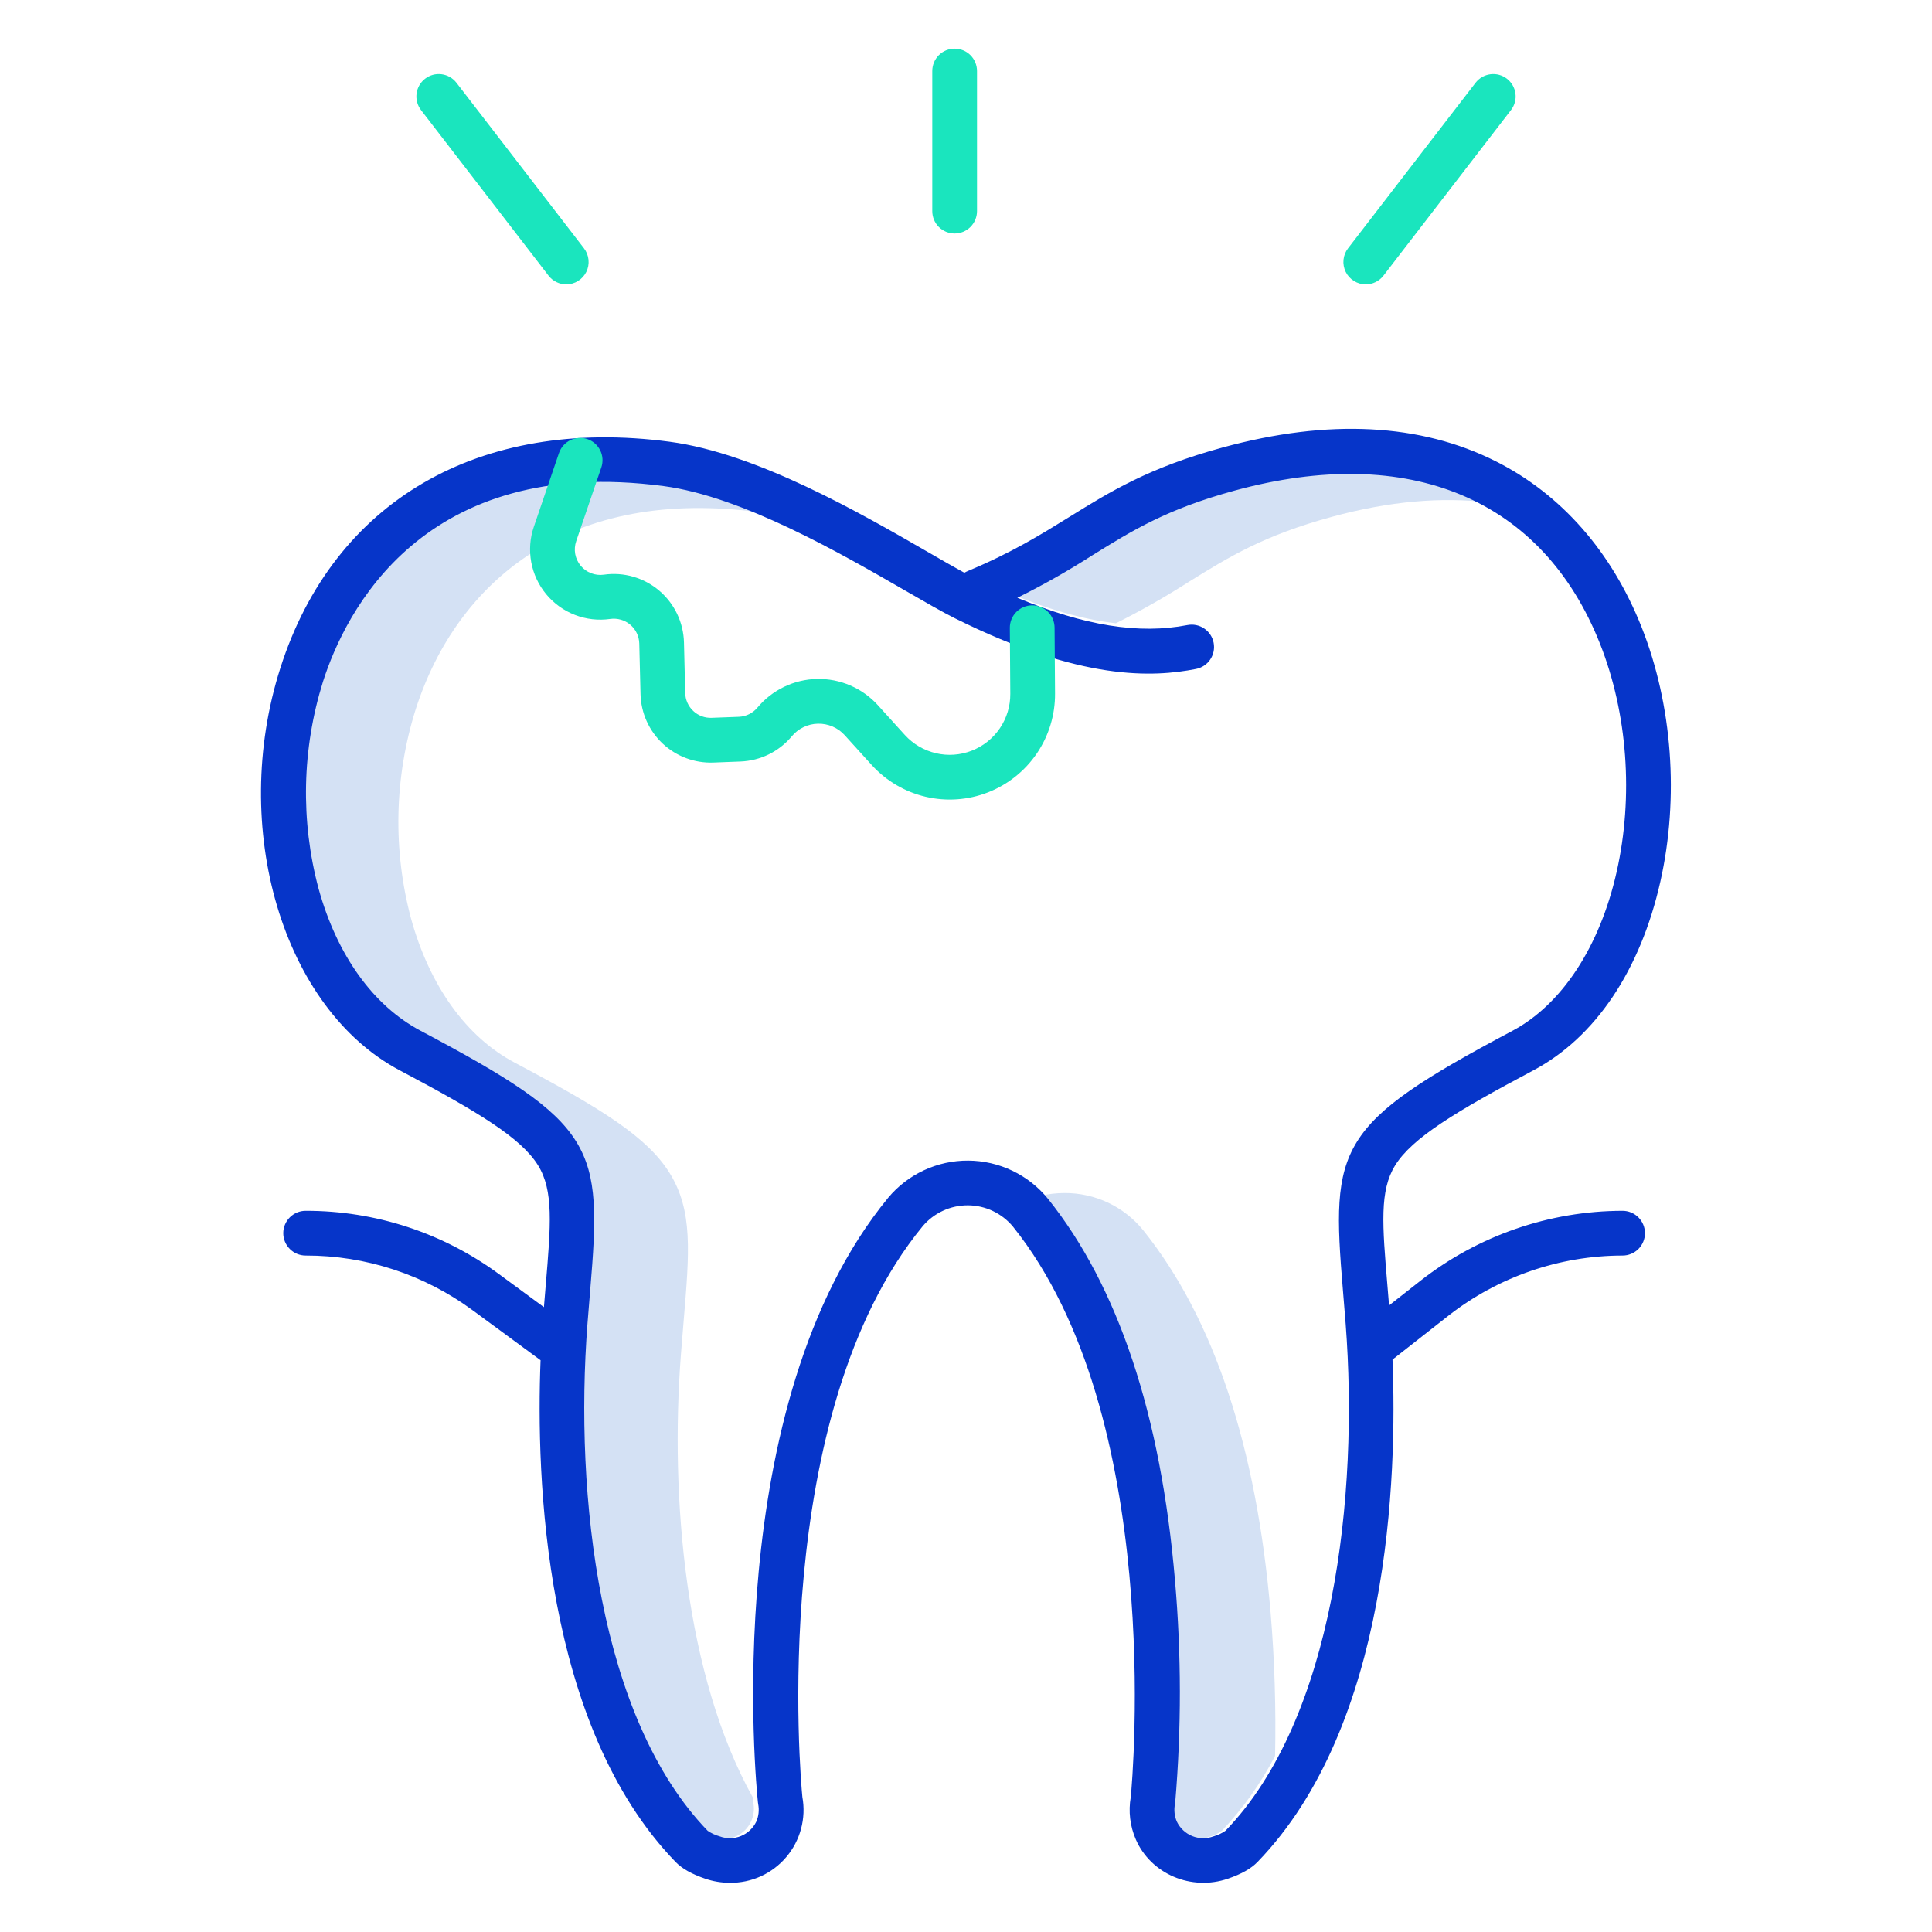
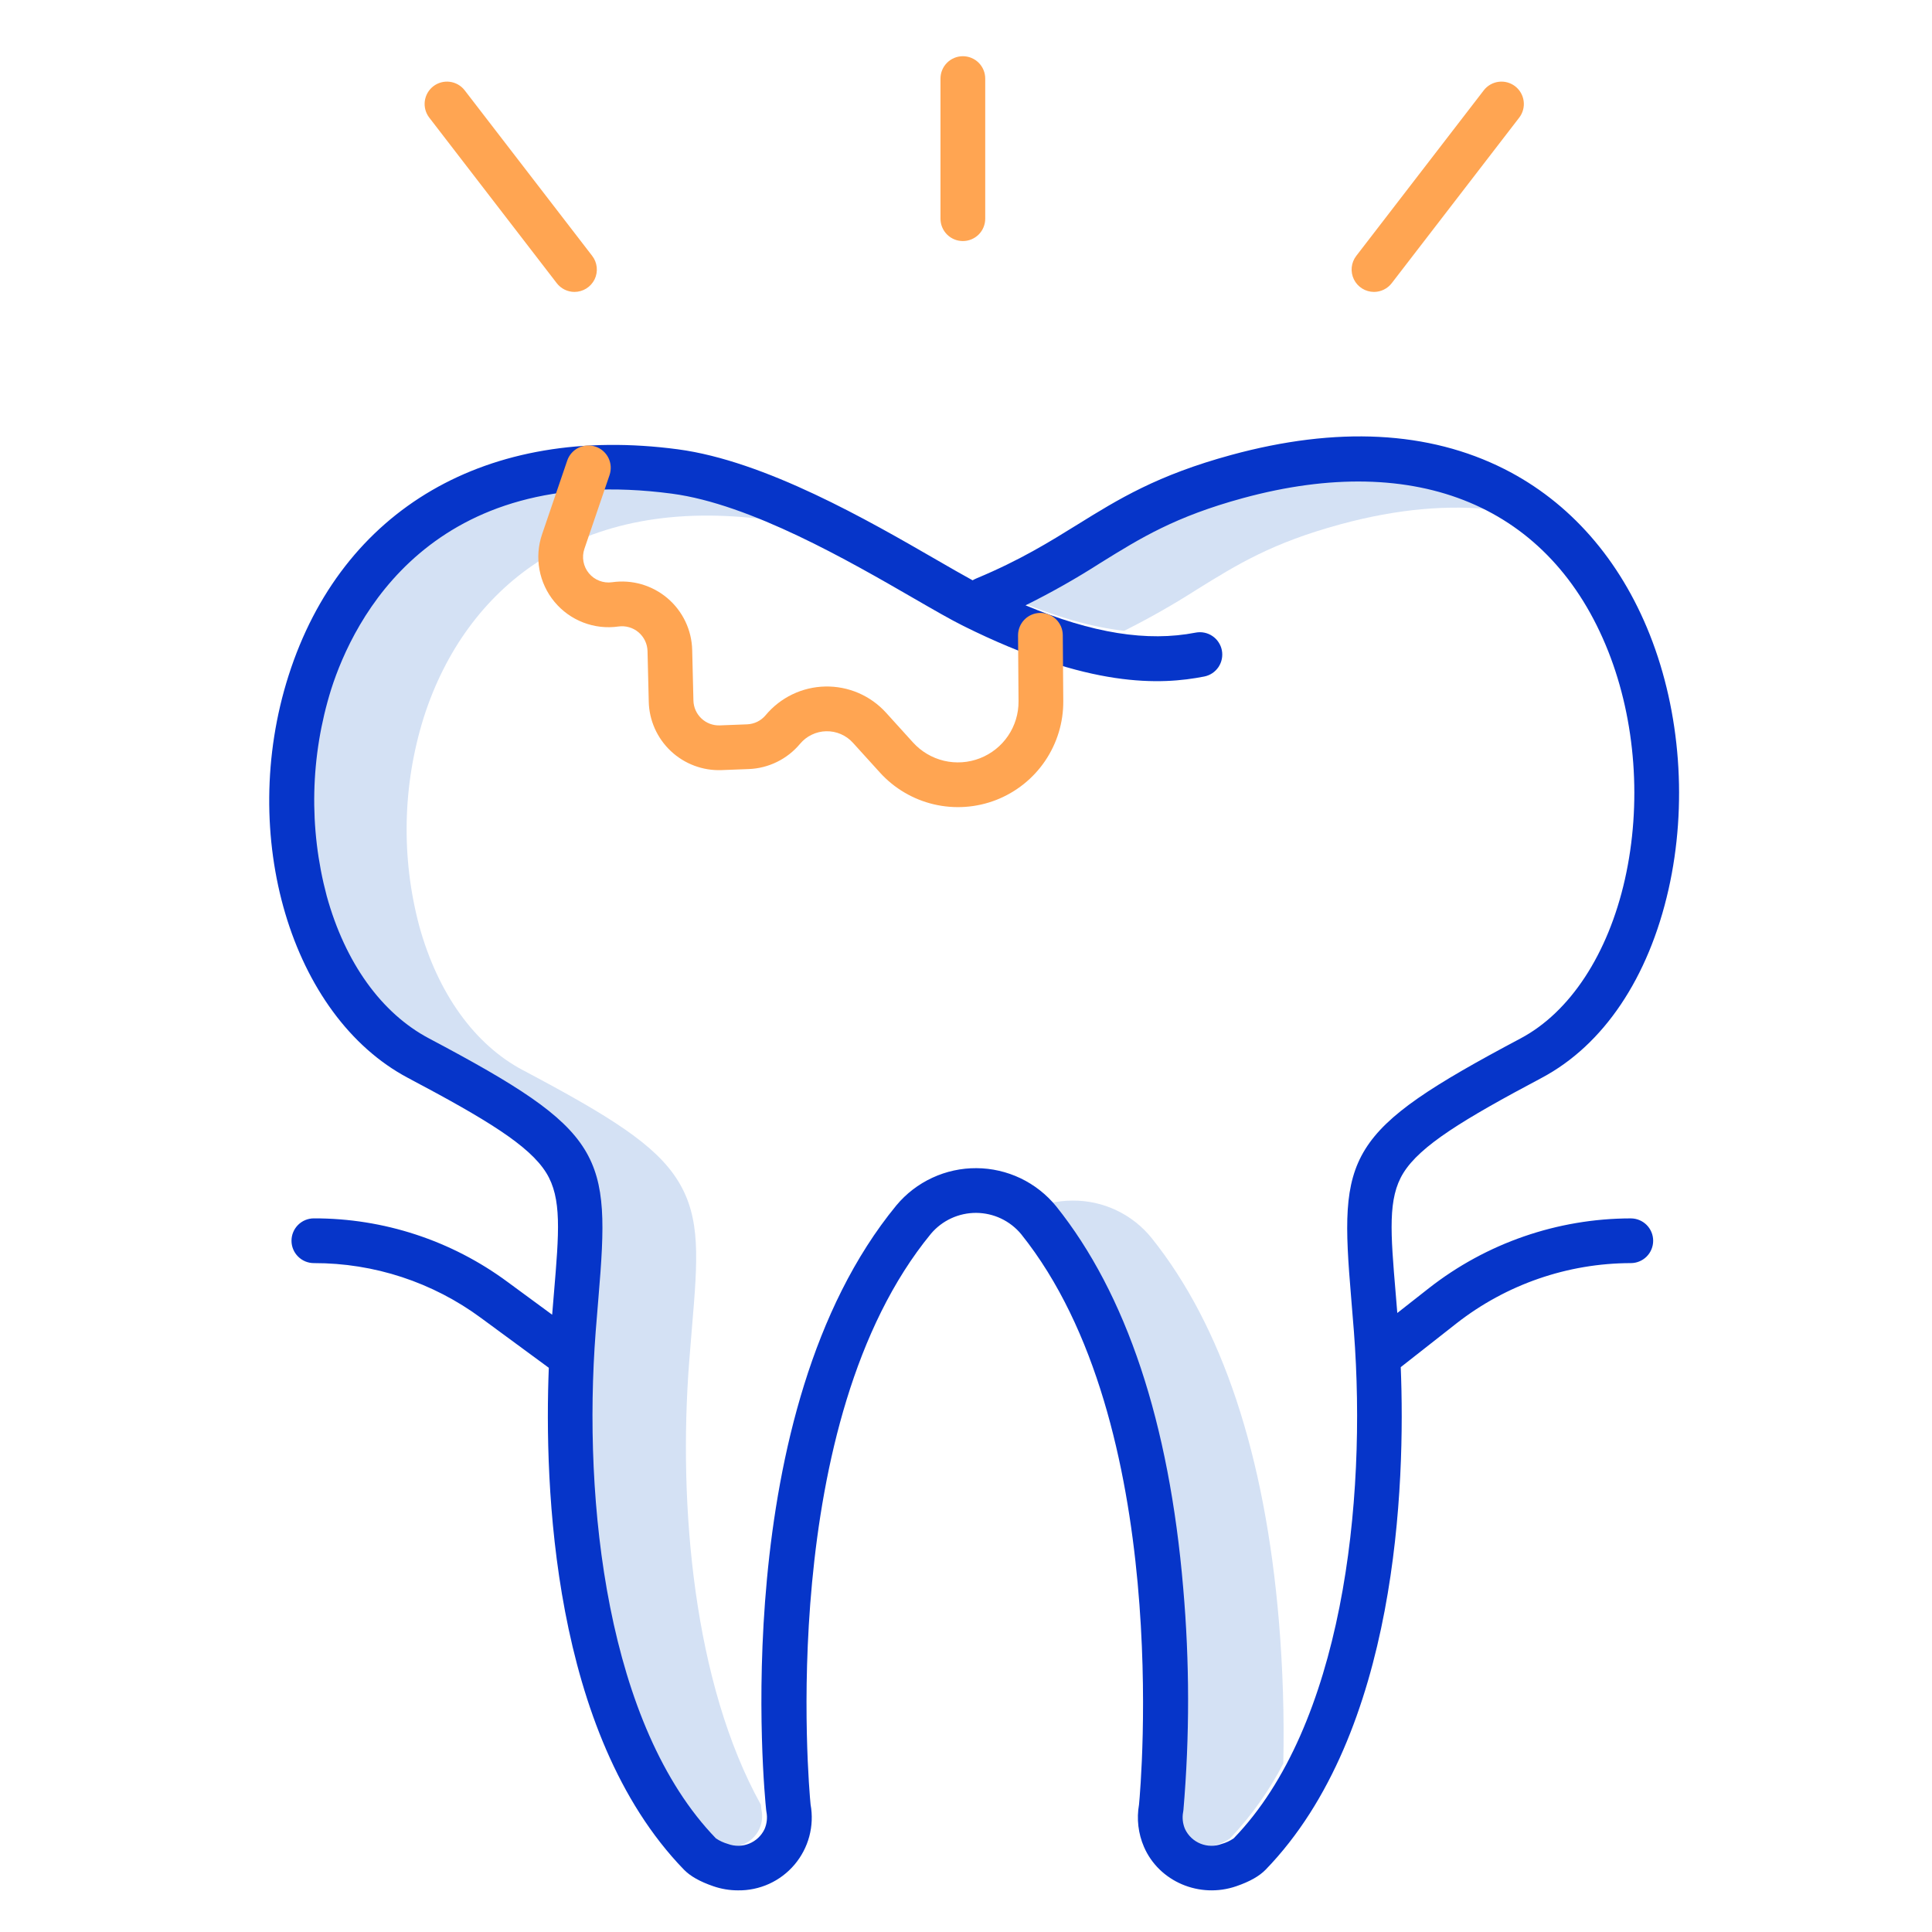
<svg xmlns="http://www.w3.org/2000/svg" width="83" height="83" viewBox="0 0 83 83" fill="none">
-   <path d="M51.075 24.994C52.8 23.924 54.291 23 57.221 22.202C59.669 21.534 61.928 21.338 63.95 21.587C61.048 19.851 57.236 19.523 52.807 20.73C49.876 21.529 48.386 22.453 46.661 23.523C45.565 24.227 44.428 24.866 43.257 25.436C44.988 26.173 46.531 26.615 47.94 26.776C49.015 26.237 50.062 25.643 51.075 24.994Z" fill="#D4E1F4" />
-   <path d="M54.587 69.29C53.983 62.161 52.144 56.635 49.122 52.864C48.714 52.358 48.197 51.949 47.609 51.67C47.021 51.392 46.378 51.249 45.727 51.253C45.379 51.254 45.032 51.294 44.694 51.376C44.698 51.382 44.703 51.387 44.708 51.393C47.73 55.163 49.568 60.69 50.173 67.819C50.449 70.995 50.452 74.19 50.182 77.367C50.179 77.391 50.176 77.415 50.171 77.439C50.124 77.671 50.14 77.91 50.218 78.133C50.296 78.356 50.433 78.554 50.614 78.706C50.795 78.857 51.014 78.957 51.247 78.994C51.48 79.031 51.719 79.005 51.939 78.917C52.136 78.864 52.322 78.776 52.488 78.657C53.399 77.696 54.17 76.611 54.778 75.435C54.821 73.385 54.757 71.334 54.587 69.29Z" fill="#D4E1F4" />
-   <path d="M32.351 77.367C32.349 77.351 32.344 77.296 32.335 77.208C29.436 71.993 28.783 64.339 29.251 58.214C29.291 57.685 29.333 57.195 29.371 56.736C29.619 53.789 29.769 52.012 28.772 50.402C27.813 48.853 25.859 47.635 22.106 45.648C20.037 44.553 18.457 42.355 17.658 39.461C16.872 36.513 16.94 33.403 17.852 30.492C18.765 27.637 20.442 25.339 22.704 23.845C25.347 22.101 28.686 21.482 32.63 22.005C32.769 22.024 32.91 22.047 33.052 22.072C31.406 21.33 29.728 20.734 28.215 20.534C24.271 20.011 20.932 20.63 18.29 22.374C16.027 23.867 14.35 26.166 13.437 29.021C12.525 31.932 12.457 35.042 13.243 37.989C14.042 40.884 15.622 43.082 17.691 44.177C21.444 46.163 23.398 47.382 24.357 48.931C25.354 50.541 25.204 52.319 24.957 55.265C24.918 55.724 24.877 56.214 24.836 56.742C24.27 64.15 25.341 73.797 30.045 78.658C30.211 78.776 30.397 78.864 30.594 78.917C30.813 79.004 31.052 79.031 31.285 78.993C31.518 78.956 31.737 78.857 31.918 78.705C32.1 78.554 32.236 78.356 32.314 78.133C32.392 77.91 32.409 77.67 32.361 77.439C32.357 77.415 32.354 77.391 32.351 77.367Z" fill="#D4E1F4" />
-   <path d="M65.874 45.983C68.533 44.572 70.471 41.691 71.33 37.873C72.141 34.27 71.848 30.287 70.526 26.948C69.241 23.703 67.078 21.24 64.272 19.824C61.026 18.186 57.078 17.983 52.538 19.221C49.36 20.087 47.693 21.12 45.929 22.215C44.719 22.964 43.469 23.74 41.605 24.519C41.544 24.544 41.486 24.573 41.429 24.605C40.999 24.37 40.471 24.066 39.886 23.728C36.954 22.035 32.523 19.476 28.764 18.977C20.586 17.892 14.336 21.526 12.045 28.696C9.848 35.568 12.15 43.323 17.175 45.984C20.543 47.766 22.386 48.887 23.114 50.062C23.787 51.149 23.665 52.606 23.442 55.25C23.418 55.538 23.393 55.841 23.367 56.156L21.451 54.747C19.042 52.968 16.125 52.011 13.13 52.017C12.876 52.017 12.631 52.118 12.451 52.298C12.271 52.479 12.169 52.723 12.169 52.978C12.169 53.233 12.271 53.477 12.451 53.657C12.631 53.838 12.876 53.939 13.13 53.939C15.715 53.934 18.233 54.76 20.312 56.295L23.223 58.436C23.024 63.468 23.353 74.132 29.022 79.99C29.297 80.275 29.712 80.51 30.292 80.709C30.632 80.826 30.989 80.886 31.349 80.886C31.811 80.893 32.269 80.797 32.689 80.606C33.109 80.415 33.482 80.132 33.78 79.78C34.079 79.427 34.295 79.013 34.414 78.567C34.534 78.121 34.553 77.653 34.47 77.199C34.389 76.371 32.996 60.765 39.64 52.678C39.879 52.395 40.176 52.169 40.512 52.014C40.848 51.859 41.214 51.78 41.584 51.781C41.953 51.783 42.318 51.866 42.652 52.024C42.986 52.183 43.282 52.412 43.518 52.697C50.03 60.824 48.659 76.37 48.579 77.2C48.471 77.814 48.545 78.448 48.794 79.021C49.44 80.51 51.18 81.251 52.756 80.709C53.336 80.51 53.751 80.275 54.026 79.99C59.706 74.122 60.025 63.43 59.823 58.409L62.218 56.529C64.356 54.855 66.992 53.943 69.707 53.939C69.962 53.939 70.206 53.838 70.386 53.658C70.566 53.478 70.668 53.233 70.668 52.978C70.668 52.724 70.566 52.479 70.386 52.299C70.206 52.119 69.962 52.017 69.707 52.017C66.561 52.022 63.508 53.078 61.031 55.017L59.675 56.082C59.652 55.796 59.629 55.521 59.607 55.257C59.385 52.611 59.262 51.154 59.935 50.068C60.662 48.894 62.506 47.771 65.874 45.983ZM57.692 55.418C57.73 55.872 57.771 56.359 57.811 56.882C58.374 64.245 57.313 73.831 52.649 78.65C52.491 78.759 52.316 78.841 52.131 78.892C51.837 79.002 51.512 78.998 51.22 78.88C50.929 78.762 50.693 78.54 50.557 78.256C50.456 78.022 50.428 77.762 50.476 77.512C50.481 77.486 50.485 77.459 50.488 77.433C50.757 74.262 50.754 71.074 50.479 67.904C49.875 60.785 48.037 55.264 45.017 51.495C44.603 50.987 44.081 50.577 43.489 50.294C42.898 50.012 42.251 49.863 41.595 49.86C40.939 49.856 40.291 49.997 39.696 50.274C39.102 50.55 38.575 50.954 38.155 51.458C30.858 60.34 32.488 76.739 32.561 77.433C32.564 77.46 32.568 77.486 32.573 77.512C32.621 77.762 32.593 78.022 32.492 78.256C32.356 78.54 32.12 78.762 31.828 78.88C31.537 78.997 31.212 79.002 30.918 78.892C30.735 78.841 30.561 78.76 30.404 78.654C25.736 73.831 24.674 64.245 25.237 56.882C25.278 56.356 25.319 55.867 25.357 55.411C25.876 49.239 25.651 48.296 18.075 44.285C16.034 43.205 14.474 41.033 13.684 38.17C12.905 35.249 12.972 32.167 13.876 29.282C14.829 26.299 18.164 19.51 28.512 20.883C31.893 21.331 36.125 23.775 38.926 25.393C39.768 25.879 40.495 26.299 41.033 26.566C46.459 29.265 49.537 29.099 51.379 28.739C51.503 28.715 51.621 28.667 51.726 28.597C51.831 28.527 51.922 28.438 51.992 28.333C52.062 28.228 52.112 28.111 52.137 27.987C52.162 27.863 52.162 27.736 52.138 27.612C52.114 27.488 52.066 27.37 51.996 27.265C51.926 27.16 51.836 27.069 51.731 26.999C51.627 26.928 51.509 26.879 51.386 26.854C51.262 26.829 51.135 26.829 51.011 26.853C48.938 27.257 46.584 26.885 43.705 25.68C44.816 25.13 45.896 24.518 46.94 23.848C48.653 22.785 50.133 21.868 53.042 21.075C60.55 19.029 66.27 21.427 68.737 27.655C69.921 30.645 70.182 34.215 69.453 37.452C68.73 40.667 67.096 43.158 64.971 44.286C57.399 48.306 57.174 49.248 57.692 55.418Z" fill="#0635C9" />
-   <path d="M41.012 10.031C41.267 10.031 41.511 9.93 41.691 9.75C41.871 9.57 41.973 9.325 41.973 9.07V3.051C41.973 2.796 41.871 2.551 41.691 2.371C41.511 2.191 41.267 2.09 41.012 2.09C40.757 2.09 40.512 2.191 40.332 2.371C40.152 2.551 40.051 2.796 40.051 3.051V9.07C40.051 9.325 40.152 9.57 40.332 9.75C40.512 9.93 40.757 10.031 41.012 10.031Z" fill="#1AE5BE" />
-   <path d="M58.673 12.216C58.821 12.216 58.966 12.182 59.098 12.117C59.23 12.052 59.346 11.958 59.435 11.841L64.916 4.724C65.07 4.522 65.138 4.267 65.104 4.016C65.071 3.764 64.939 3.536 64.738 3.381C64.537 3.226 64.283 3.157 64.031 3.189C63.779 3.221 63.55 3.351 63.394 3.551L57.913 10.668C57.803 10.81 57.736 10.98 57.718 11.159C57.7 11.338 57.733 11.518 57.812 11.679C57.891 11.84 58.014 11.975 58.166 12.07C58.318 12.165 58.494 12.216 58.673 12.216Z" fill="#1AE5BE" />
-   <path d="M24.327 12.216C24.507 12.216 24.683 12.165 24.835 12.07C24.987 11.975 25.11 11.84 25.189 11.679C25.268 11.518 25.301 11.338 25.283 11.159C25.265 10.98 25.197 10.81 25.088 10.668L19.607 3.551C19.451 3.351 19.222 3.221 18.97 3.189C18.718 3.157 18.464 3.226 18.263 3.381C18.062 3.536 17.93 3.764 17.897 4.016C17.863 4.267 17.931 4.522 18.084 4.724L23.565 11.841C23.655 11.958 23.77 12.052 23.903 12.117C24.035 12.182 24.18 12.216 24.327 12.216Z" fill="#1AE5BE" />
-   <path d="M36.288 31.584L37.447 32.863C38.063 33.542 38.87 34.019 39.763 34.229C40.655 34.439 41.59 34.374 42.444 34.041C43.298 33.708 44.031 33.123 44.546 32.364C45.06 31.605 45.332 30.708 45.325 29.791L45.305 26.96C45.303 26.706 45.201 26.463 45.021 26.285C44.841 26.106 44.597 26.006 44.344 26.006H44.337C44.21 26.007 44.086 26.032 43.969 26.082C43.853 26.131 43.748 26.202 43.659 26.292C43.571 26.382 43.501 26.488 43.453 26.605C43.406 26.722 43.382 26.848 43.383 26.974L43.403 29.805C43.407 30.333 43.251 30.849 42.955 31.286C42.659 31.722 42.237 32.059 41.746 32.25C41.254 32.442 40.716 32.48 40.203 32.358C39.69 32.237 39.225 31.963 38.871 31.573L37.712 30.293C37.382 29.93 36.979 29.641 36.528 29.447C36.078 29.253 35.591 29.158 35.1 29.168C34.61 29.178 34.128 29.293 33.686 29.506C33.244 29.719 32.852 30.024 32.538 30.401C32.44 30.518 32.319 30.614 32.181 30.682C32.044 30.749 31.893 30.788 31.74 30.794L30.573 30.838C30.428 30.844 30.283 30.821 30.147 30.77C30.012 30.719 29.887 30.642 29.782 30.543C29.676 30.443 29.591 30.324 29.532 30.192C29.473 30.059 29.44 29.917 29.437 29.772L29.384 27.6C29.373 27.174 29.273 26.756 29.089 26.371C28.905 25.987 28.642 25.646 28.317 25.371C27.992 25.096 27.613 24.893 27.203 24.775C26.794 24.657 26.365 24.628 25.943 24.688C25.758 24.714 25.569 24.693 25.394 24.625C25.22 24.558 25.066 24.447 24.946 24.303C24.827 24.159 24.746 23.986 24.712 23.802C24.679 23.618 24.693 23.429 24.753 23.252L25.833 20.083C25.874 19.964 25.891 19.837 25.883 19.712C25.875 19.586 25.842 19.462 25.786 19.349C25.73 19.236 25.653 19.135 25.558 19.051C25.463 18.968 25.353 18.904 25.234 18.863C25.114 18.823 24.988 18.806 24.862 18.814C24.736 18.822 24.613 18.855 24.5 18.911C24.387 18.966 24.285 19.044 24.202 19.138C24.119 19.233 24.055 19.343 24.014 19.463L22.934 22.631C22.767 23.119 22.729 23.642 22.822 24.15C22.915 24.657 23.137 25.132 23.466 25.529C23.795 25.926 24.221 26.232 24.702 26.418C25.183 26.604 25.704 26.663 26.215 26.59C26.368 26.568 26.524 26.579 26.672 26.622C26.821 26.664 26.959 26.738 27.077 26.838C27.195 26.938 27.291 27.062 27.357 27.201C27.424 27.34 27.46 27.493 27.464 27.647L27.517 29.819C27.527 30.218 27.616 30.612 27.779 30.977C27.942 31.341 28.176 31.67 28.467 31.944C28.758 32.217 29.101 32.43 29.475 32.57C29.849 32.711 30.248 32.775 30.647 32.76L31.815 32.715C32.237 32.698 32.651 32.593 33.03 32.407C33.409 32.22 33.745 31.956 34.016 31.632C34.153 31.466 34.325 31.332 34.519 31.239C34.713 31.145 34.925 31.094 35.141 31.09C35.356 31.085 35.57 31.127 35.768 31.212C35.966 31.297 36.143 31.424 36.288 31.584V31.584Z" fill="#1AE5BE" />
+   <path d="M51.429 25.319C53.154 24.249 54.645 23.325 57.575 22.527C60.023 21.859 62.282 21.663 64.304 21.912C61.402 20.176 57.59 19.848 53.16 21.055C50.23 21.854 48.74 22.778 47.014 23.848C45.919 24.552 44.782 25.191 43.611 25.761C45.342 26.498 46.885 26.94 48.294 27.101C49.369 26.562 50.416 25.968 51.429 25.319Z" fill="#D4E1F4" />
+   <path d="M54.94 69.615C54.336 62.486 52.497 56.96 49.476 53.189C49.068 52.682 48.55 52.274 47.962 51.995C47.375 51.716 46.731 51.574 46.081 51.578C45.732 51.578 45.385 51.62 45.047 51.701C45.052 51.706 45.057 51.712 45.062 51.718C48.083 55.488 49.922 61.015 50.526 68.144C50.802 71.32 50.805 74.514 50.535 77.692C50.533 77.716 50.529 77.74 50.525 77.764C50.477 77.996 50.494 78.236 50.572 78.458C50.65 78.681 50.786 78.879 50.968 79.03C51.149 79.182 51.367 79.282 51.601 79.319C51.834 79.356 52.073 79.329 52.292 79.242C52.49 79.189 52.676 79.101 52.842 78.982C53.752 78.021 54.523 76.936 55.132 75.76C55.175 73.71 55.111 71.659 54.94 69.615Z" fill="#D4E1F4" />
+   <path d="M32.705 77.692C32.703 77.676 32.698 77.621 32.689 77.533C29.79 72.318 29.137 64.664 29.605 58.538C29.645 58.01 29.687 57.52 29.725 57.061C29.973 54.114 30.123 52.337 29.126 50.727C28.167 49.178 26.212 47.96 22.46 45.973C20.391 44.878 18.811 42.68 18.012 39.785C17.226 36.838 17.294 33.728 18.206 30.817C19.119 27.962 20.796 25.664 23.058 24.17C25.701 22.426 29.04 21.807 32.984 22.33C33.123 22.349 33.264 22.372 33.406 22.397C31.76 21.655 30.082 21.059 28.569 20.859C24.625 20.336 21.286 20.955 18.643 22.699C16.381 24.192 14.704 26.491 13.791 29.346C12.879 32.257 12.811 35.367 13.597 38.314C14.396 41.209 15.976 43.407 18.045 44.502C21.797 46.488 23.752 47.707 24.711 49.256C25.708 50.866 25.558 52.644 25.31 55.59C25.272 56.048 25.23 56.539 25.19 57.067C24.624 64.475 25.695 74.122 30.398 78.983C30.564 79.101 30.75 79.189 30.948 79.242C31.167 79.329 31.406 79.356 31.639 79.318C31.872 79.281 32.091 79.181 32.272 79.03C32.453 78.879 32.59 78.681 32.668 78.458C32.746 78.235 32.763 77.995 32.715 77.764C32.711 77.74 32.708 77.716 32.705 77.692Z" fill="#D4E1F4" />
+   <path d="M66.228 46.308C68.886 44.897 70.824 42.016 71.684 38.198C72.495 34.595 72.201 30.612 70.879 27.273C69.594 24.028 67.432 21.565 64.626 20.149C61.38 18.511 57.432 18.308 52.892 19.546C49.714 20.412 48.047 21.445 46.282 22.54C45.073 23.289 43.823 24.065 41.958 24.844C41.898 24.869 41.84 24.898 41.783 24.93C41.352 24.695 40.825 24.391 40.24 24.053C37.308 22.36 32.877 19.801 29.118 19.302C20.94 18.217 14.69 21.851 12.398 29.021C10.202 35.893 12.503 43.648 17.529 46.309C20.897 48.091 22.74 49.212 23.468 50.387C24.141 51.474 24.018 52.931 23.796 55.575C23.772 55.863 23.746 56.166 23.721 56.481L21.804 55.072C19.396 53.292 16.479 52.335 13.484 52.342C13.229 52.342 12.985 52.443 12.805 52.623C12.624 52.804 12.523 53.048 12.523 53.303C12.523 53.558 12.624 53.802 12.805 53.982C12.985 54.163 13.229 54.264 13.484 54.264C16.069 54.258 18.587 55.085 20.665 56.62L23.577 58.761C23.378 63.793 23.706 74.457 29.376 80.315C29.651 80.6 30.066 80.835 30.646 81.034C30.986 81.151 31.343 81.211 31.703 81.211C32.165 81.218 32.622 81.122 33.043 80.931C33.463 80.74 33.836 80.457 34.134 80.105C34.432 79.752 34.649 79.338 34.768 78.892C34.887 78.446 34.906 77.978 34.823 77.524C34.743 76.696 33.35 61.09 39.994 53.003C40.233 52.72 40.53 52.494 40.866 52.339C41.202 52.184 41.567 52.105 41.937 52.106C42.307 52.108 42.672 52.191 43.006 52.349C43.34 52.508 43.636 52.737 43.871 53.022C50.384 61.149 49.013 76.695 48.933 77.525C48.824 78.139 48.899 78.773 49.147 79.346C49.793 80.835 51.534 81.576 53.11 81.034C53.69 80.835 54.105 80.6 54.379 80.316C60.059 74.447 60.379 63.755 60.177 58.734L62.572 56.853C64.71 55.18 67.345 54.268 70.06 54.264C70.315 54.264 70.56 54.163 70.74 53.983C70.92 53.803 71.021 53.558 71.021 53.303C71.021 53.049 70.92 52.804 70.74 52.624C70.56 52.444 70.315 52.343 70.06 52.343C66.915 52.347 63.861 53.403 61.385 55.342L60.029 56.407C60.006 56.121 59.983 55.846 59.961 55.582C59.738 52.936 59.616 51.479 60.289 50.393C61.016 49.219 62.859 48.096 66.228 46.308ZM58.046 55.743C58.084 56.197 58.125 56.684 58.165 57.207C58.728 64.57 57.666 74.156 53.002 78.975C52.845 79.084 52.669 79.166 52.484 79.217C52.19 79.327 51.865 79.323 51.574 79.205C51.283 79.087 51.046 78.865 50.911 78.581C50.81 78.347 50.781 78.087 50.83 77.837C50.835 77.811 50.839 77.784 50.841 77.758C51.111 74.587 51.108 71.399 50.832 68.229C50.229 61.11 48.391 55.59 45.371 51.82C44.956 51.312 44.434 50.902 43.843 50.619C43.251 50.337 42.604 50.188 41.949 50.185C41.293 50.181 40.645 50.322 40.05 50.599C39.455 50.875 38.929 51.279 38.509 51.783C31.212 60.665 32.842 77.064 32.915 77.758C32.918 77.785 32.922 77.811 32.926 77.837C32.975 78.087 32.947 78.347 32.845 78.581C32.71 78.865 32.473 79.087 32.182 79.205C31.891 79.322 31.566 79.327 31.272 79.217C31.089 79.165 30.915 79.085 30.758 78.979C26.09 74.156 25.028 64.57 25.591 57.207C25.631 56.681 25.672 56.193 25.711 55.736C26.23 49.564 26.005 48.621 18.429 44.61C16.388 43.53 14.828 41.358 14.037 38.495C13.259 35.574 13.326 32.492 14.229 29.607C15.183 26.624 18.517 19.835 28.865 21.208C32.247 21.656 36.479 24.1 39.28 25.718C40.121 26.204 40.849 26.624 41.387 26.891C46.812 29.59 49.891 29.424 51.733 29.064C51.856 29.04 51.974 28.992 52.08 28.922C52.185 28.852 52.275 28.762 52.346 28.658C52.416 28.553 52.465 28.436 52.49 28.312C52.515 28.188 52.516 28.061 52.492 27.937C52.468 27.813 52.419 27.695 52.349 27.59C52.28 27.485 52.19 27.394 52.085 27.324C51.98 27.253 51.863 27.204 51.739 27.179C51.616 27.154 51.488 27.154 51.364 27.178C49.292 27.582 46.938 27.21 44.058 26.005C45.169 25.454 46.249 24.843 47.293 24.173C49.007 23.11 50.487 22.193 53.395 21.4C60.903 19.354 66.624 21.752 69.091 27.98C70.274 30.97 70.535 34.54 69.807 37.777C69.083 40.992 67.45 43.483 65.325 44.611C57.753 48.631 57.528 49.573 58.046 55.743Z" fill="#0635C9" />
+   <path d="M41.365 10.356C41.62 10.356 41.864 10.255 42.045 10.075C42.225 9.895 42.326 9.65 42.326 9.395V3.375C42.326 3.121 42.225 2.876 42.045 2.696C41.864 2.516 41.62 2.415 41.365 2.415C41.11 2.415 40.866 2.516 40.686 2.696C40.505 2.876 40.404 3.121 40.404 3.375V9.395C40.404 9.65 40.505 9.895 40.686 10.075C40.866 10.255 41.11 10.356 41.365 10.356Z" fill="#FFA552" />
+   <path d="M59.027 12.541C59.174 12.541 59.319 12.507 59.451 12.442C59.584 12.377 59.699 12.283 59.789 12.166L65.27 5.049C65.424 4.847 65.491 4.592 65.457 4.341C65.424 4.089 65.292 3.861 65.091 3.706C64.89 3.551 64.636 3.482 64.384 3.514C64.132 3.546 63.903 3.676 63.747 3.876L58.266 10.993C58.157 11.135 58.089 11.305 58.071 11.484C58.053 11.662 58.086 11.842 58.165 12.004C58.244 12.165 58.367 12.3 58.519 12.395C58.671 12.49 58.847 12.54 59.027 12.541Z" fill="#FFA552" />
+   <path d="M24.681 12.541C24.86 12.54 25.036 12.49 25.188 12.395C25.341 12.3 25.463 12.165 25.543 12.004C25.622 11.842 25.654 11.662 25.636 11.484C25.618 11.305 25.551 11.135 25.441 10.993L19.96 3.876C19.804 3.676 19.575 3.546 19.323 3.514C19.072 3.482 18.817 3.551 18.616 3.706C18.415 3.861 18.284 4.089 18.25 4.341C18.217 4.592 18.284 4.847 18.438 5.049L23.919 12.166C24.009 12.283 24.124 12.377 24.256 12.442C24.388 12.507 24.533 12.541 24.681 12.541Z" fill="#FFA552" />
+   <path d="M36.641 31.909L37.801 33.188C38.416 33.867 39.224 34.344 40.116 34.554C41.008 34.764 41.944 34.699 42.798 34.366C43.652 34.032 44.385 33.448 44.899 32.689C45.414 31.93 45.686 31.033 45.679 30.116L45.658 27.285C45.656 27.031 45.554 26.788 45.374 26.61C45.194 26.431 44.951 26.331 44.697 26.331H44.69C44.564 26.332 44.439 26.357 44.323 26.407C44.207 26.456 44.101 26.527 44.013 26.617C43.924 26.707 43.854 26.814 43.807 26.93C43.759 27.047 43.735 27.172 43.736 27.299L43.757 30.13C43.761 30.658 43.604 31.174 43.308 31.611C43.012 32.047 42.591 32.383 42.099 32.575C41.608 32.767 41.07 32.804 40.556 32.684C40.043 32.562 39.578 32.288 39.224 31.897L38.065 30.618C37.736 30.255 37.332 29.966 36.882 29.772C36.431 29.578 35.944 29.483 35.454 29.493C34.964 29.503 34.481 29.618 34.039 29.831C33.597 30.044 33.206 30.349 32.892 30.726C32.794 30.843 32.672 30.939 32.535 31.007C32.397 31.074 32.247 31.112 32.094 31.118L30.926 31.163C30.781 31.169 30.637 31.145 30.501 31.095C30.365 31.044 30.241 30.967 30.135 30.867C30.029 30.768 29.945 30.649 29.885 30.517C29.826 30.384 29.794 30.242 29.79 30.097L29.737 27.925C29.727 27.499 29.627 27.081 29.443 26.696C29.259 26.312 28.996 25.971 28.671 25.696C28.346 25.421 27.966 25.218 27.557 25.1C27.148 24.982 26.718 24.953 26.297 25.013C26.111 25.039 25.922 25.018 25.748 24.95C25.573 24.883 25.419 24.772 25.3 24.628C25.18 24.484 25.1 24.311 25.066 24.127C25.032 23.943 25.046 23.754 25.107 23.576L26.187 20.408C26.227 20.289 26.244 20.162 26.236 20.036C26.228 19.91 26.195 19.787 26.14 19.674C26.084 19.561 26.007 19.46 25.912 19.376C25.817 19.293 25.707 19.229 25.587 19.188C25.468 19.148 25.342 19.131 25.216 19.139C25.09 19.147 24.967 19.18 24.853 19.235C24.74 19.291 24.639 19.369 24.556 19.463C24.472 19.558 24.408 19.668 24.368 19.788L23.287 22.956C23.121 23.444 23.082 23.967 23.176 24.475C23.269 24.982 23.491 25.457 23.82 25.854C24.149 26.251 24.574 26.557 25.056 26.743C25.537 26.929 26.058 26.988 26.568 26.915C26.721 26.893 26.877 26.904 27.026 26.947C27.175 26.989 27.312 27.063 27.431 27.163C27.549 27.263 27.644 27.387 27.711 27.526C27.778 27.666 27.814 27.817 27.818 27.972L27.871 30.144C27.88 30.544 27.969 30.937 28.132 31.302C28.296 31.666 28.529 31.995 28.821 32.269C29.112 32.542 29.454 32.755 29.829 32.895C30.203 33.035 30.601 33.1 31 33.084L32.168 33.039C32.59 33.023 33.004 32.918 33.383 32.731C33.763 32.545 34.098 32.281 34.369 31.957C34.507 31.791 34.679 31.657 34.873 31.564C35.067 31.47 35.279 31.419 35.494 31.415C35.71 31.41 35.923 31.452 36.121 31.537C36.319 31.622 36.496 31.749 36.641 31.909V31.909Z" fill="#FFA552" />
</svg>
